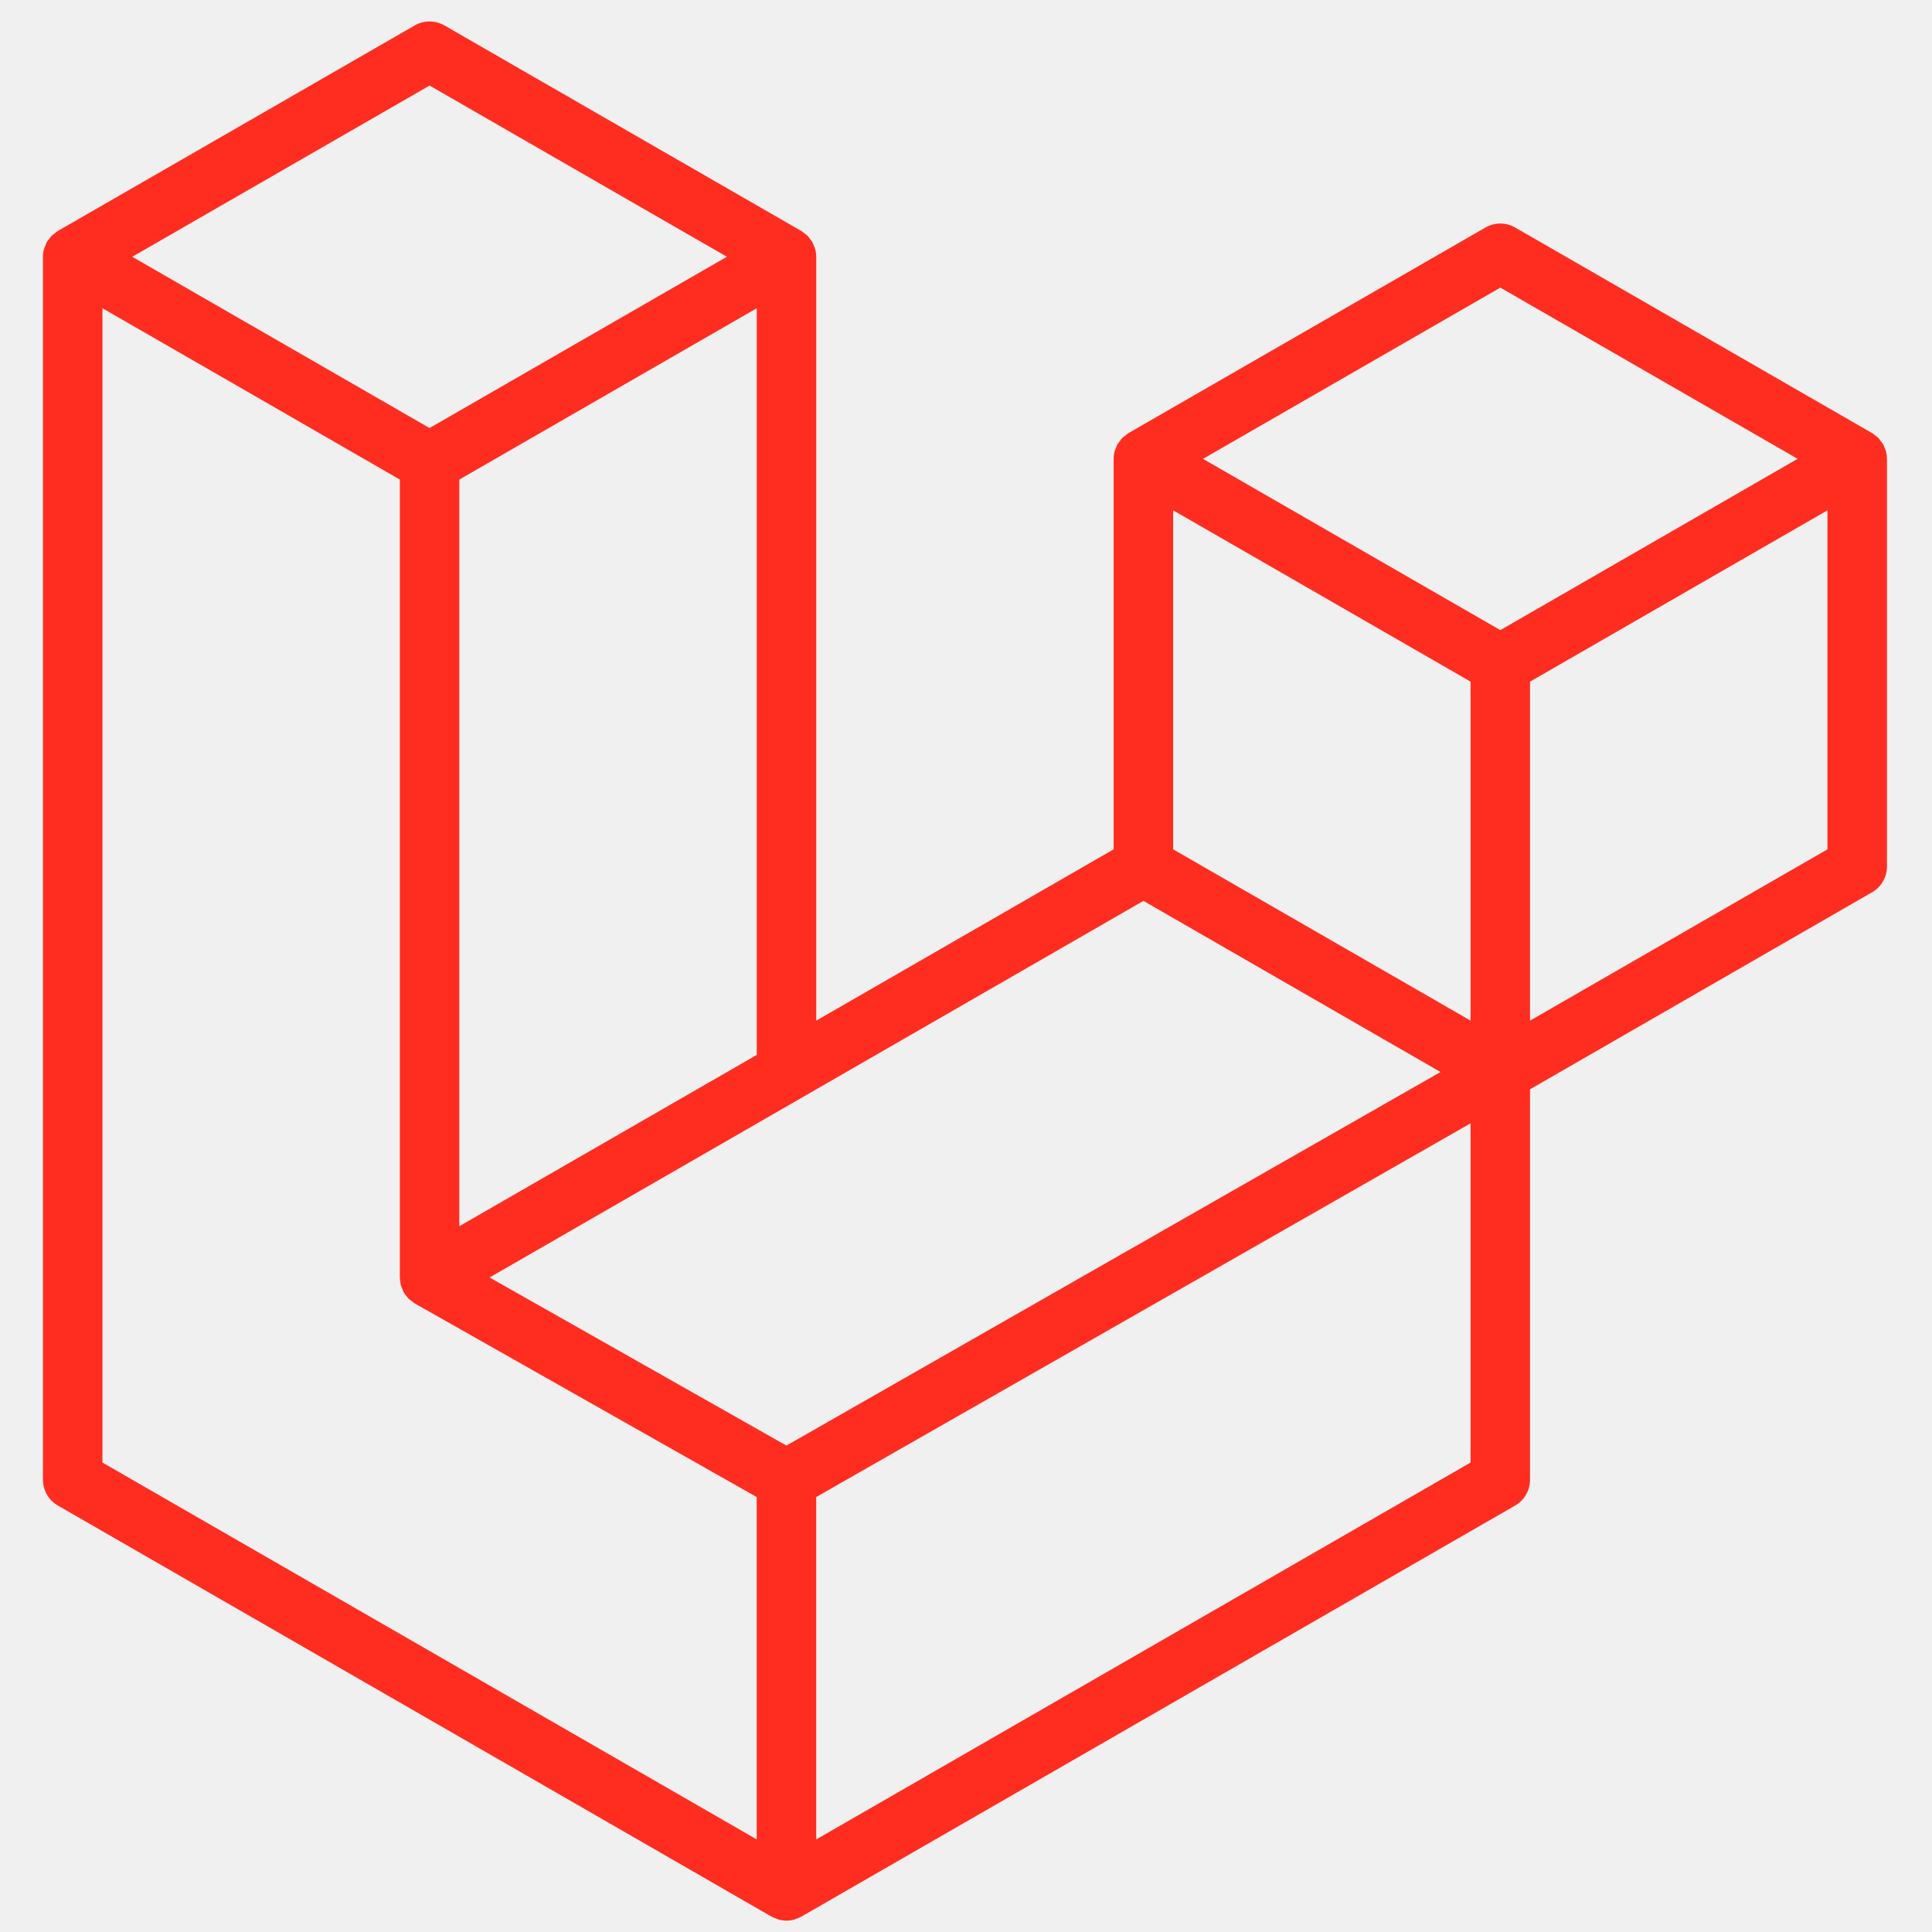
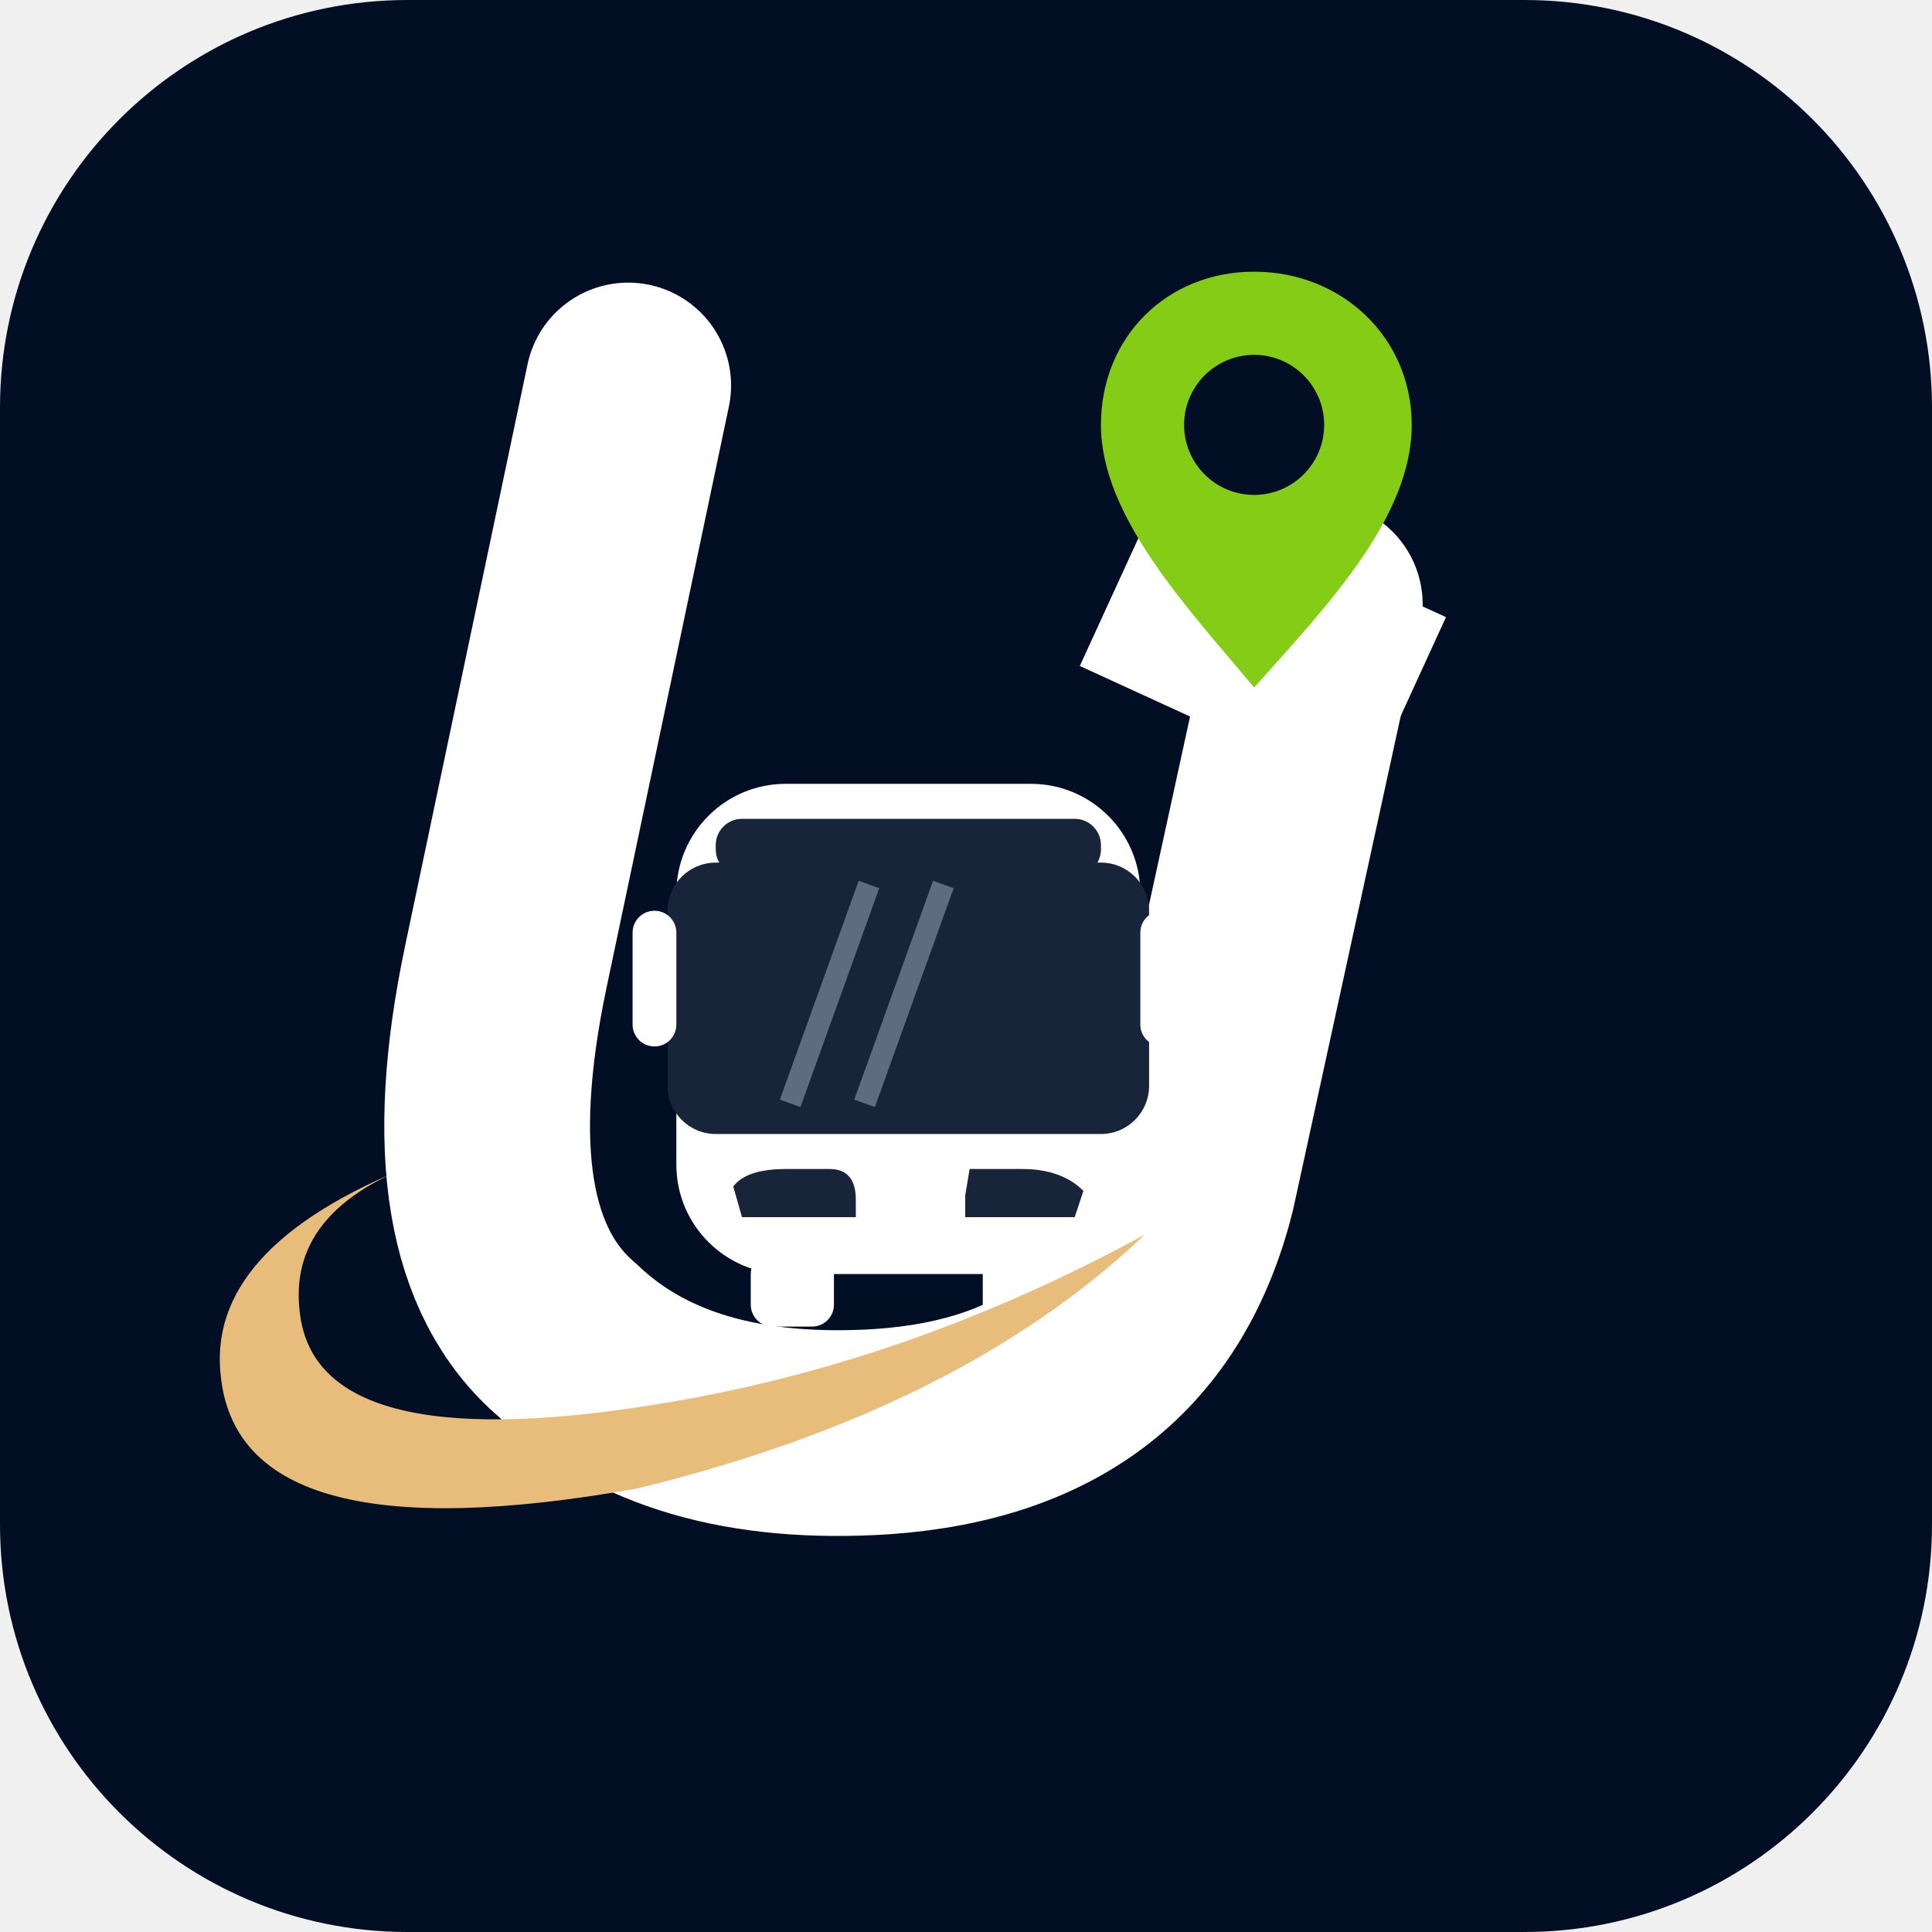
- <svg xmlns="http://www.w3.org/2000/svg" width="166" height="166" viewBox="0 0 166 166" fill="none">
-   <path fill-rule="evenodd" clip-rule="evenodd" d="M162.041 38.759C162.099 38.977 162.129 39.201 162.13 39.426V74.452C162.13 74.902 162.011 75.344 161.786 75.733C161.561 76.122 161.237 76.444 160.847 76.668L131.462 93.594V127.141C131.462 128.054 130.977 128.897 130.186 129.357L68.847 164.683C68.707 164.763 68.554 164.814 68.401 164.868C68.343 164.887 68.289 164.922 68.228 164.938C67.8 165.051 67.349 165.051 66.92 164.938C66.85 164.919 66.786 164.881 66.719 164.855C66.579 164.804 66.432 164.76 66.298 164.683L4.972 129.357C4.583 129.133 4.259 128.81 4.034 128.421C3.808 128.032 3.69 127.591 3.689 127.141L3.689 22.063C3.689 21.834 3.721 21.61 3.779 21.393C3.798 21.32 3.843 21.253 3.868 21.179C3.916 21.045 3.961 20.908 4.031 20.783C4.079 20.7 4.149 20.633 4.206 20.557C4.28 20.454 4.347 20.349 4.433 20.26C4.506 20.186 4.602 20.132 4.685 20.068C4.778 19.992 4.861 19.909 4.966 19.848L35.633 2.185C36.022 1.961 36.462 1.844 36.91 1.844C37.358 1.844 37.798 1.961 38.186 2.185L68.851 19.848H68.857C68.959 19.912 69.045 19.992 69.138 20.065C69.221 20.129 69.313 20.186 69.387 20.257C69.476 20.349 69.54 20.454 69.616 20.557C69.671 20.633 69.744 20.7 69.789 20.783C69.862 20.911 69.904 21.045 69.955 21.179C69.98 21.253 70.025 21.32 70.044 21.396C70.103 21.614 70.133 21.838 70.133 22.063V87.694L95.686 72.974V39.423C95.686 39.2 95.718 38.973 95.775 38.759C95.798 38.683 95.839 38.615 95.865 38.542C95.916 38.408 95.96 38.271 96.031 38.146C96.079 38.063 96.149 37.996 96.203 37.92C96.279 37.818 96.343 37.712 96.433 37.623C96.506 37.549 96.599 37.495 96.681 37.431C96.777 37.355 96.86 37.272 96.962 37.211L127.633 19.548C128.021 19.324 128.461 19.206 128.91 19.206C129.358 19.206 129.798 19.324 130.186 19.548L160.85 37.211C160.959 37.275 161.042 37.355 161.137 37.428C161.217 37.492 161.31 37.549 161.383 37.62C161.473 37.712 161.536 37.818 161.613 37.92C161.67 37.996 161.741 38.063 161.785 38.146C161.859 38.271 161.9 38.408 161.951 38.542C161.98 38.615 162.021 38.683 162.041 38.759ZM157.018 72.974V43.848L146.287 50.028L131.462 58.568V87.694L157.021 72.974H157.018ZM126.354 125.663V96.518L111.771 104.85L70.13 128.626V158.046L126.354 125.663ZM8.801 26.485V125.663L65.018 158.043V128.629L35.649 112L35.64 111.994L35.627 111.988C35.528 111.93 35.445 111.847 35.353 111.777C35.273 111.713 35.18 111.662 35.11 111.592L35.104 111.582C35.021 111.502 34.963 111.403 34.893 111.314C34.829 111.228 34.753 111.154 34.702 111.065L34.699 111.055C34.641 110.96 34.606 110.845 34.565 110.736C34.523 110.64 34.469 110.551 34.443 110.449C34.411 110.328 34.405 110.197 34.392 110.072C34.379 109.976 34.354 109.881 34.354 109.785V109.778V41.205L19.532 32.662L8.801 26.485ZM36.913 7.35L11.364 22.063L36.907 36.777L62.453 22.06L36.907 7.35H36.913ZM50.2 99.174L65.022 90.637V26.485L54.291 32.665L39.466 41.205V105.357L50.2 99.174ZM128.91 24.713L103.363 39.426L128.91 54.14L154.453 39.423L128.91 24.713ZM126.354 58.568L111.529 50.028L100.798 43.848V72.974L115.619 81.511L126.354 87.694V58.568ZM67.571 124.205L105.042 102.803L123.772 92.109L98.245 77.405L68.854 94.334L42.066 109.762L67.571 124.205Z" fill="#FF2D20" />
+ <svg xmlns="http://www.w3.org/2000/svg" width="512" height="512" viewBox="0 0 512 512" role="img" aria-label="Logo UniRoute">
+   <rect width="512" height="512" rx="108" fill="#020E24" />
+   <g transform="translate(47,43) scale(1.16)">
+     <g>
+       <path d="M103 51 L75 184 Q62 246 89 269 Q114 293 161 290 Q219 286 232 234 L261 101" stroke="#FFFFFF" stroke-width="47" stroke-linejoin="round" stroke-linecap="round" fill="none" />
+       <path d="M236 104 L260 115" stroke="#FFFFFF" stroke-width="45" stroke-linecap="square" />
+       <path d="M246 25 C226 25 211 40 211 60 C211 81 231 102 246 120 C263 101 282 81 282 60 C282 40 266 25 246 25 Z M246 44 A16 16 0 1 0 246 76 A16 16 0 1 0 246 44 Z" fill="#84CC16" fill-rule="evenodd" />
+       <g>
+         <rect x="114" y="142" width="106" height="112" rx="25" fill="#FFFFFF" />
+         <rect x="123" y="150" width="88" height="13" rx="6" fill="#17243A" />
+         <rect x="112" y="160" width="110" height="62" rx="11" fill="#17243A" />
+         <path d="M158 165 L140 215 M175 165 L157 215" stroke="#76849A" stroke-width="5" opacity="0.75" />
+         <rect x="104" y="171" width="10" height="31" rx="5" fill="#FFFFFF" />
+         <rect x="220" y="171" width="10" height="31" rx="5" fill="#FFFFFF" />
+         <path d="M127 234 Q130 230 139 230 L149 230 Q155 230 155 237 L155 241 L129 241 Z" fill="#17243A" />
+         <path d="M181 230 L193 230 Q202 230 207 235 L205 241 L180 241 L180 236 Z" fill="#17243A" />
+         <rect x="131" y="249" width="19" height="17" rx="5" fill="#FFFFFF" />
+         <rect x="184" y="249" width="19" height="17" rx="5" fill="#FFFFFF" />
+       </g>
+       <path d="M54 229 Q25 240 28 263 Q32 296 108 284 Q166 275 221 245 Q179 285 105 303 Q15 319 10 278 Q6 248 54 229 Z" fill="#E8BD7C" />
+     </g>
+   </g>
</svg>
